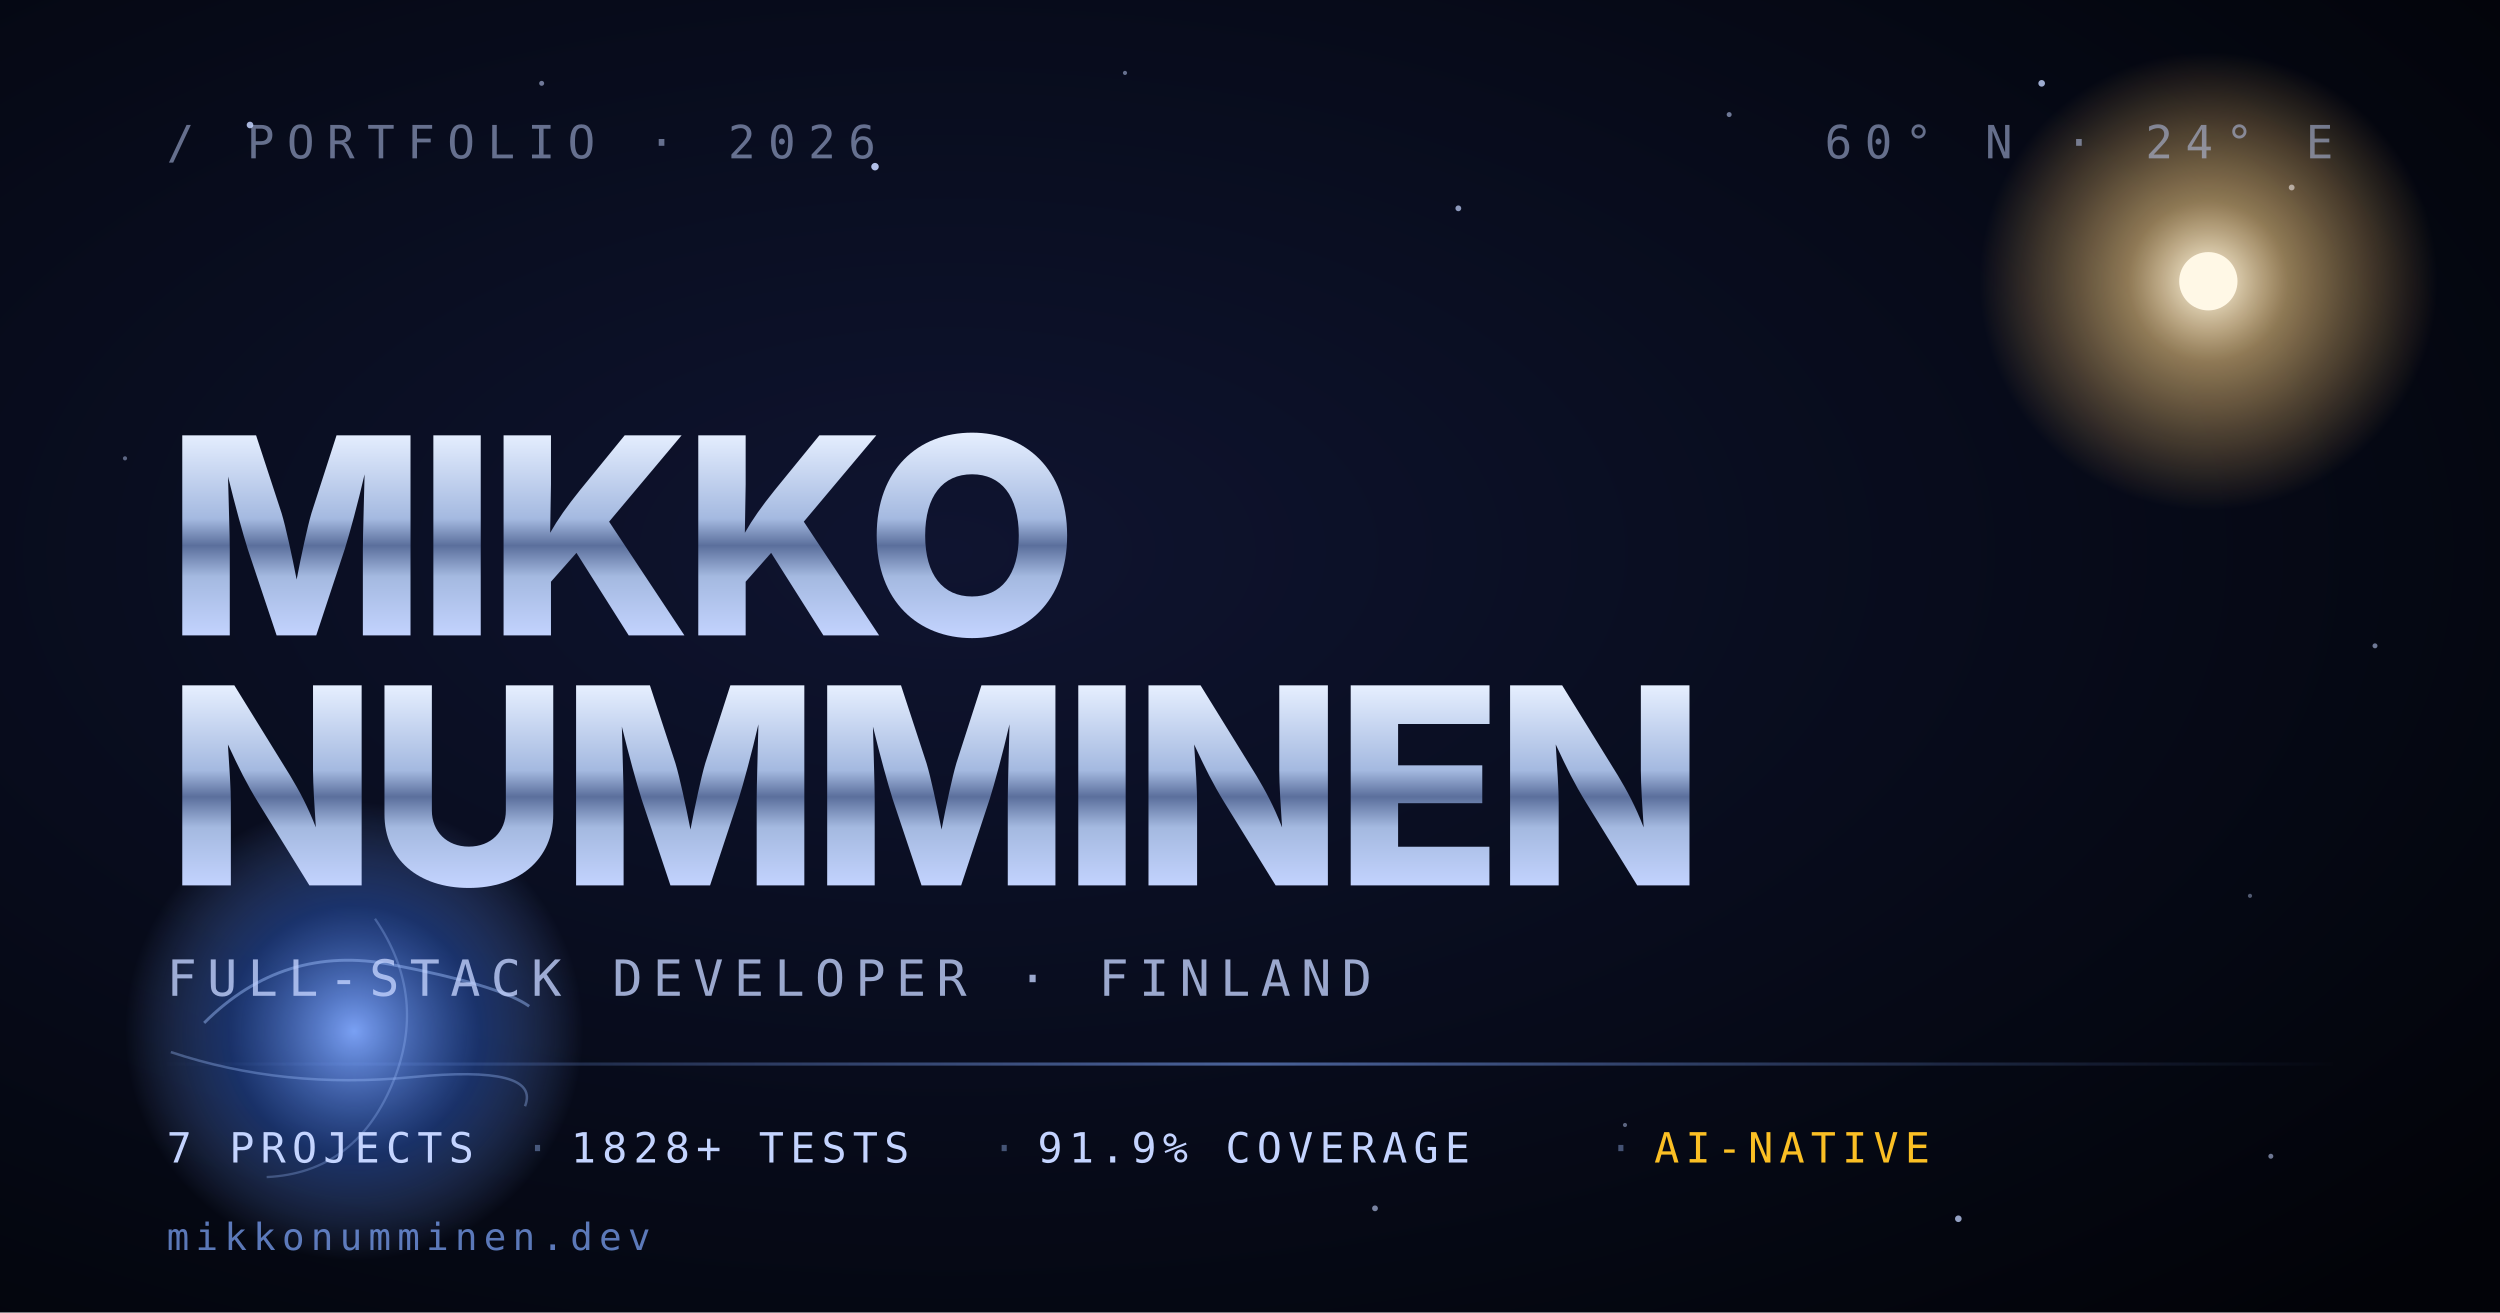
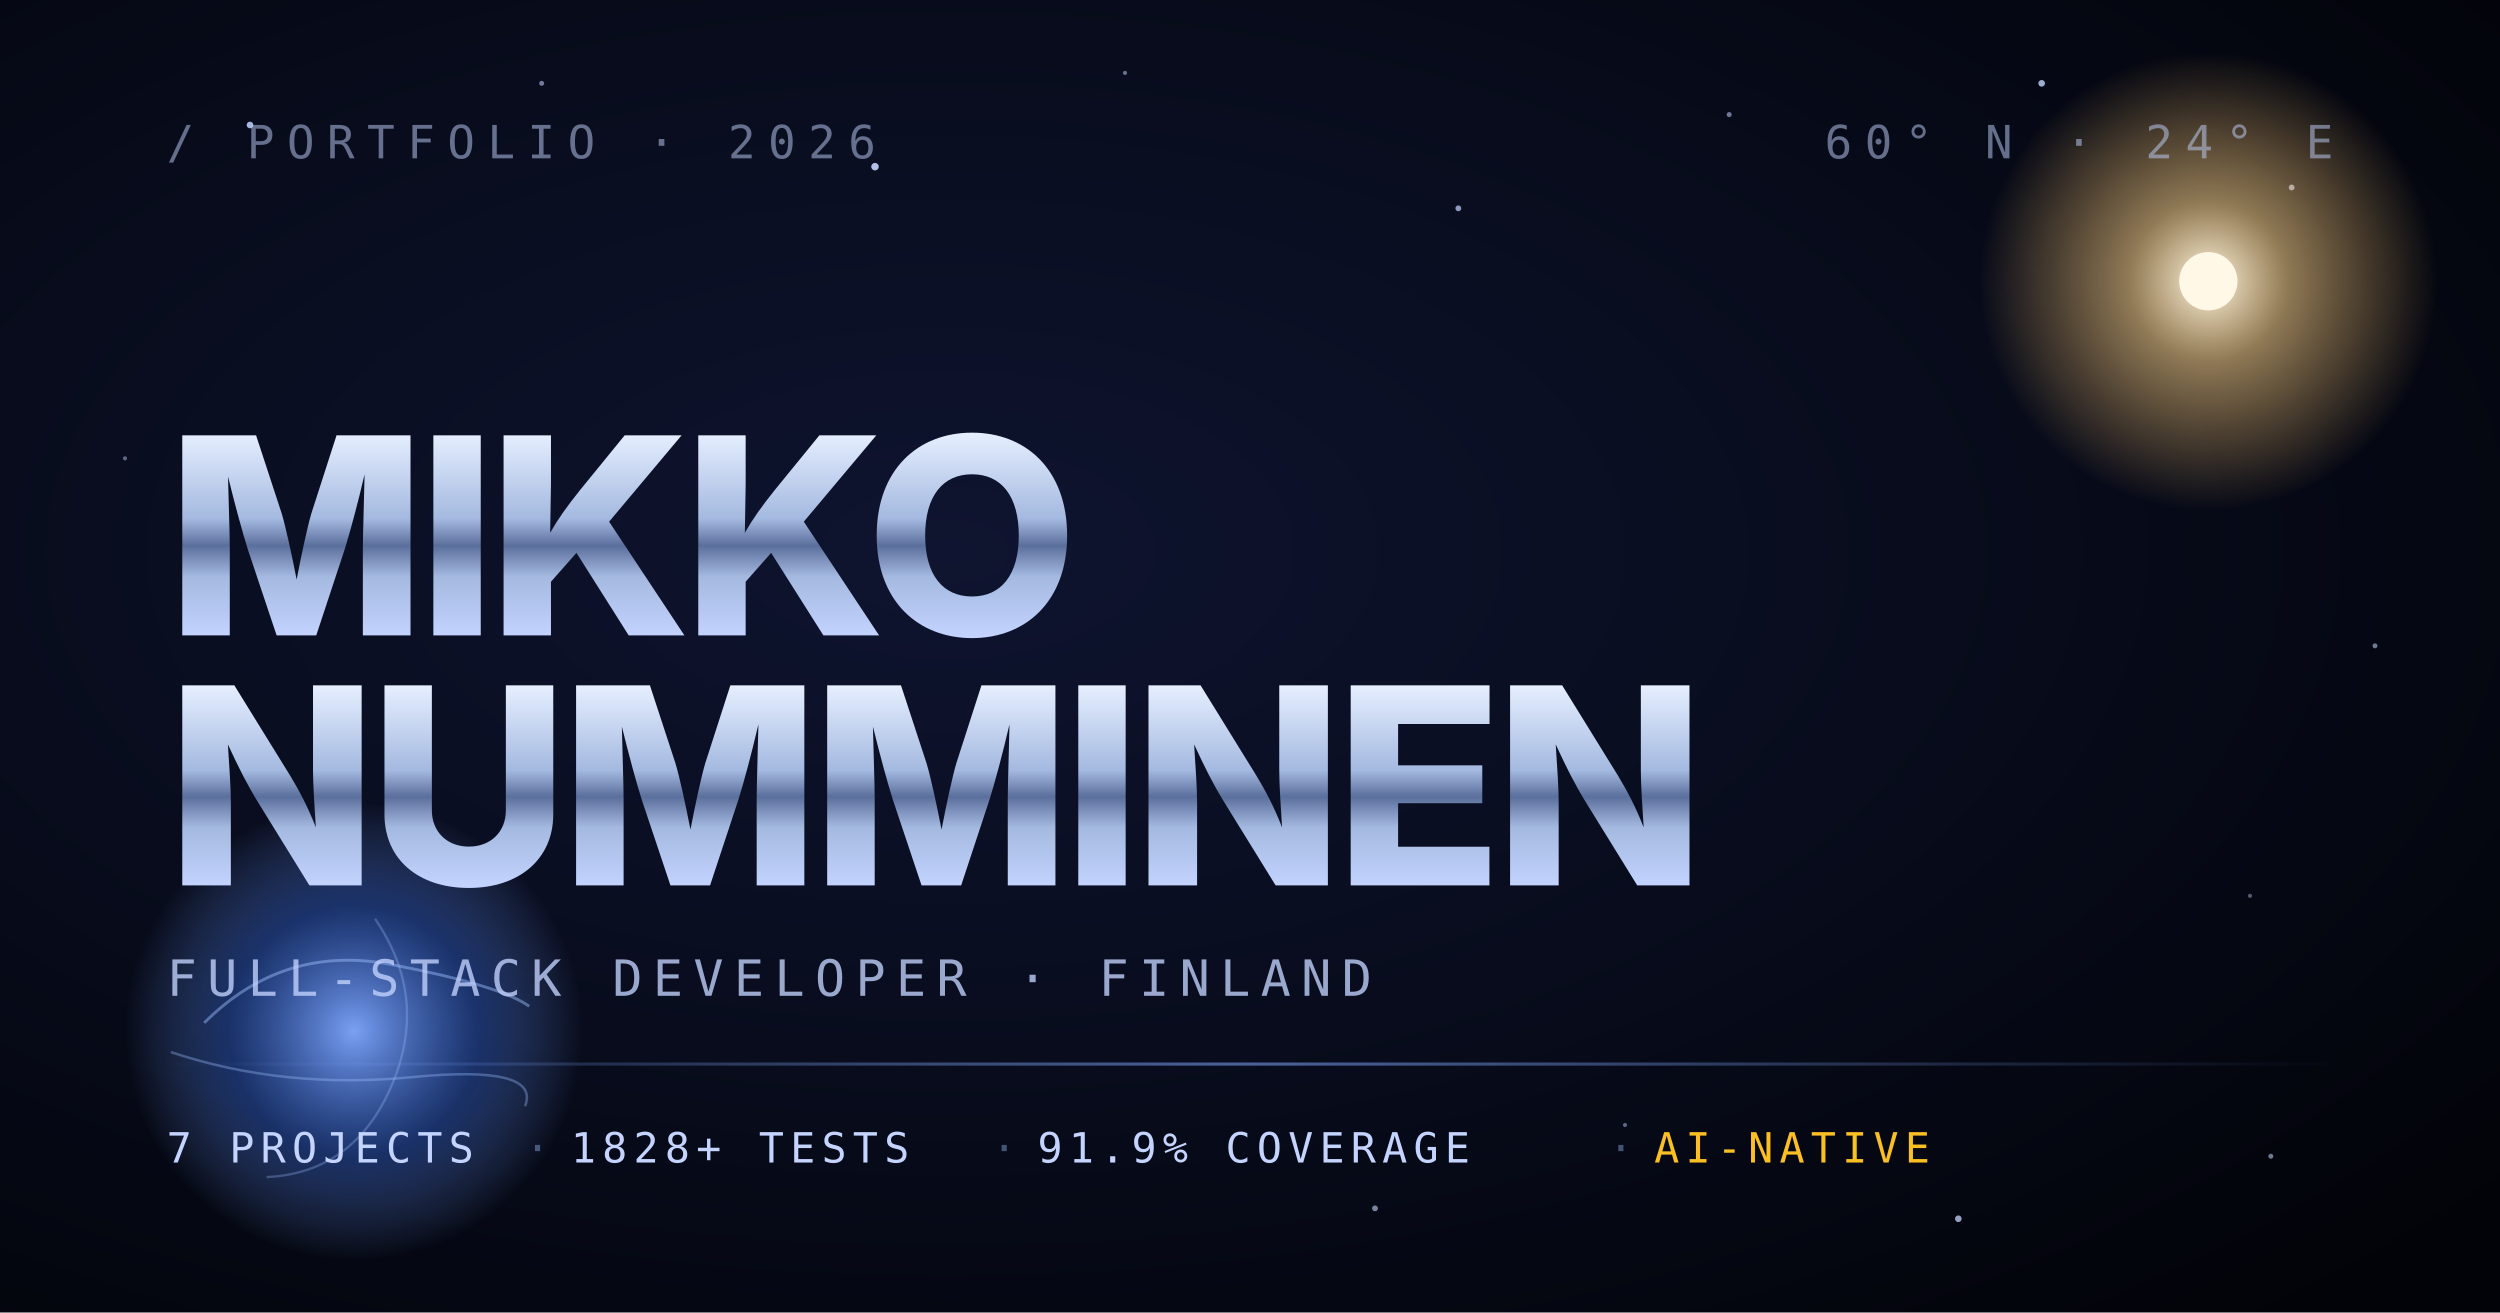
<svg xmlns="http://www.w3.org/2000/svg" viewBox="0 0 1200 630">
  <defs>
    <radialGradient id="bg" cx="38%" cy="42%" r="80%">
      <stop offset="0%" stop-color="#0f1430" />
      <stop offset="55%" stop-color="#070b1a" />
      <stop offset="100%" stop-color="#020308" />
    </radialGradient>
    <linearGradient id="chrome" x1="0%" y1="0%" x2="0%" y2="100%">
      <stop offset="0%" stop-color="#e6efff" />
      <stop offset="42%" stop-color="#a4b9e0" />
      <stop offset="55%" stop-color="#5b6f9c" />
      <stop offset="70%" stop-color="#a4b9e0" />
      <stop offset="100%" stop-color="#c4d4ff" />
    </linearGradient>
    <radialGradient id="galaxy" cx="50%" cy="50%" r="50%">
      <stop offset="0%" stop-color="#80a8ff" stop-opacity="0.95" />
      <stop offset="55%" stop-color="#3060c8" stop-opacity="0.45" />
      <stop offset="100%" stop-color="#80a8ff" stop-opacity="0" />
    </radialGradient>
    <radialGradient id="sun" cx="50%" cy="50%" r="50%">
      <stop offset="0%" stop-color="#fff8e6" stop-opacity="1" />
      <stop offset="35%" stop-color="#ffd58a" stop-opacity="0.55" />
      <stop offset="100%" stop-color="#ffc060" stop-opacity="0" />
    </radialGradient>
    <linearGradient id="rule" x1="0%" y1="0%" x2="100%" y2="0%">
      <stop offset="0%" stop-color="#80a8ff" stop-opacity="0" />
      <stop offset="50%" stop-color="#80a8ff" stop-opacity="0.55" />
      <stop offset="100%" stop-color="#80a8ff" stop-opacity="0" />
    </linearGradient>
  </defs>
  <rect width="1200" height="630" fill="url(#bg)" />
  <g fill="#c4d4ff">
    <circle cx="120" cy="60" r="1.6" opacity="0.85" />
    <circle cx="260" cy="40" r="1.2" opacity="0.55" />
    <circle cx="420" cy="80" r="1.8" opacity="0.9" />
    <circle cx="540" cy="35" r="1.0" opacity="0.5" />
    <circle cx="700" cy="100" r="1.4" opacity="0.7" />
    <circle cx="830" cy="55" r="1.2" opacity="0.55" />
    <circle cx="980" cy="40" r="1.6" opacity="0.8" />
    <circle cx="1100" cy="90" r="1.4" opacity="0.7" />
    <circle cx="60" cy="220" r="1.0" opacity="0.45" />
    <circle cx="1140" cy="310" r="1.2" opacity="0.55" />
    <circle cx="1080" cy="430" r="1.0" opacity="0.4" />
    <circle cx="660" cy="580" r="1.4" opacity="0.6" />
    <circle cx="780" cy="540" r="1.0" opacity="0.45" />
    <circle cx="940" cy="585" r="1.6" opacity="0.75" />
    <circle cx="1090" cy="555" r="1.2" opacity="0.55" />
  </g>
  <g transform="translate(1060,135)">
    <circle r="110" fill="url(#sun)" />
    <circle r="14" fill="#fff8e6" />
  </g>
  <g transform="translate(170,495)">
    <circle r="110" fill="url(#galaxy)" />
    <path d="M -72 -4 Q -34 -42 18 -32 T 84 -12" stroke="#9fc0ff" stroke-width="1.4" fill="none" opacity="0.45" />
    <path d="M -88 10 Q -34 28 28 22 T 82 36" stroke="#9fc0ff" stroke-width="1.2" fill="none" opacity="0.35" />
    <path d="M 10 -54 Q 36 -16 18 26 T -42 70" stroke="#9fc0ff" stroke-width="1.1" fill="none" opacity="0.3" />
  </g>
  <g font-family="ui-monospace, SFMono-Regular, monospace" fill="#c4d4ff" opacity="0.5">
    <text x="80" y="76" font-size="22" letter-spacing="6">/ PORTFOLIO · 2026</text>
    <text x="1120" y="76" font-size="22" letter-spacing="6" text-anchor="end">60° N · 24° E</text>
  </g>
  <g font-family="Inter, system-ui, -apple-system, sans-serif" font-weight="800" letter-spacing="-4">
    <text x="80" y="305" font-size="132" fill="url(#chrome)">MIKKO</text>
    <text x="80" y="425" font-size="132" fill="url(#chrome)">NUMMINEN</text>
  </g>
  <text x="80" y="478" font-family="ui-monospace, SFMono-Regular, monospace" font-size="24" letter-spacing="5" fill="#c4d4ff" opacity="0.78">FULL-STACK DEVELOPER · FINLAND</text>
  <rect x="80" y="510" width="1040" height="1.5" fill="url(#rule)" />
  <g font-family="ui-monospace, SFMono-Regular, monospace" font-size="20" letter-spacing="3">
    <text x="80" y="558" fill="#c4d4ff">7 PROJECTS</text>
    <text x="252" y="558" fill="#9fc0ff" opacity="0.4">·</text>
    <text x="274" y="558" fill="#c4d4ff">1828+ TESTS</text>
    <text x="476" y="558" fill="#9fc0ff" opacity="0.4">·</text>
    <text x="498" y="558" fill="#c4d4ff">91.9% COVERAGE</text>
    <text x="772" y="558" fill="#9fc0ff" opacity="0.4">·</text>
    <text x="794" y="558" fill="#fbbf24">AI-NATIVE</text>
  </g>
-   <text x="80" y="600" font-family="ui-monospace, SFMono-Regular, monospace" font-size="18" letter-spacing="3" fill="#80a8ff" opacity="0.7">mikkonumminen.dev</text>
</svg>
